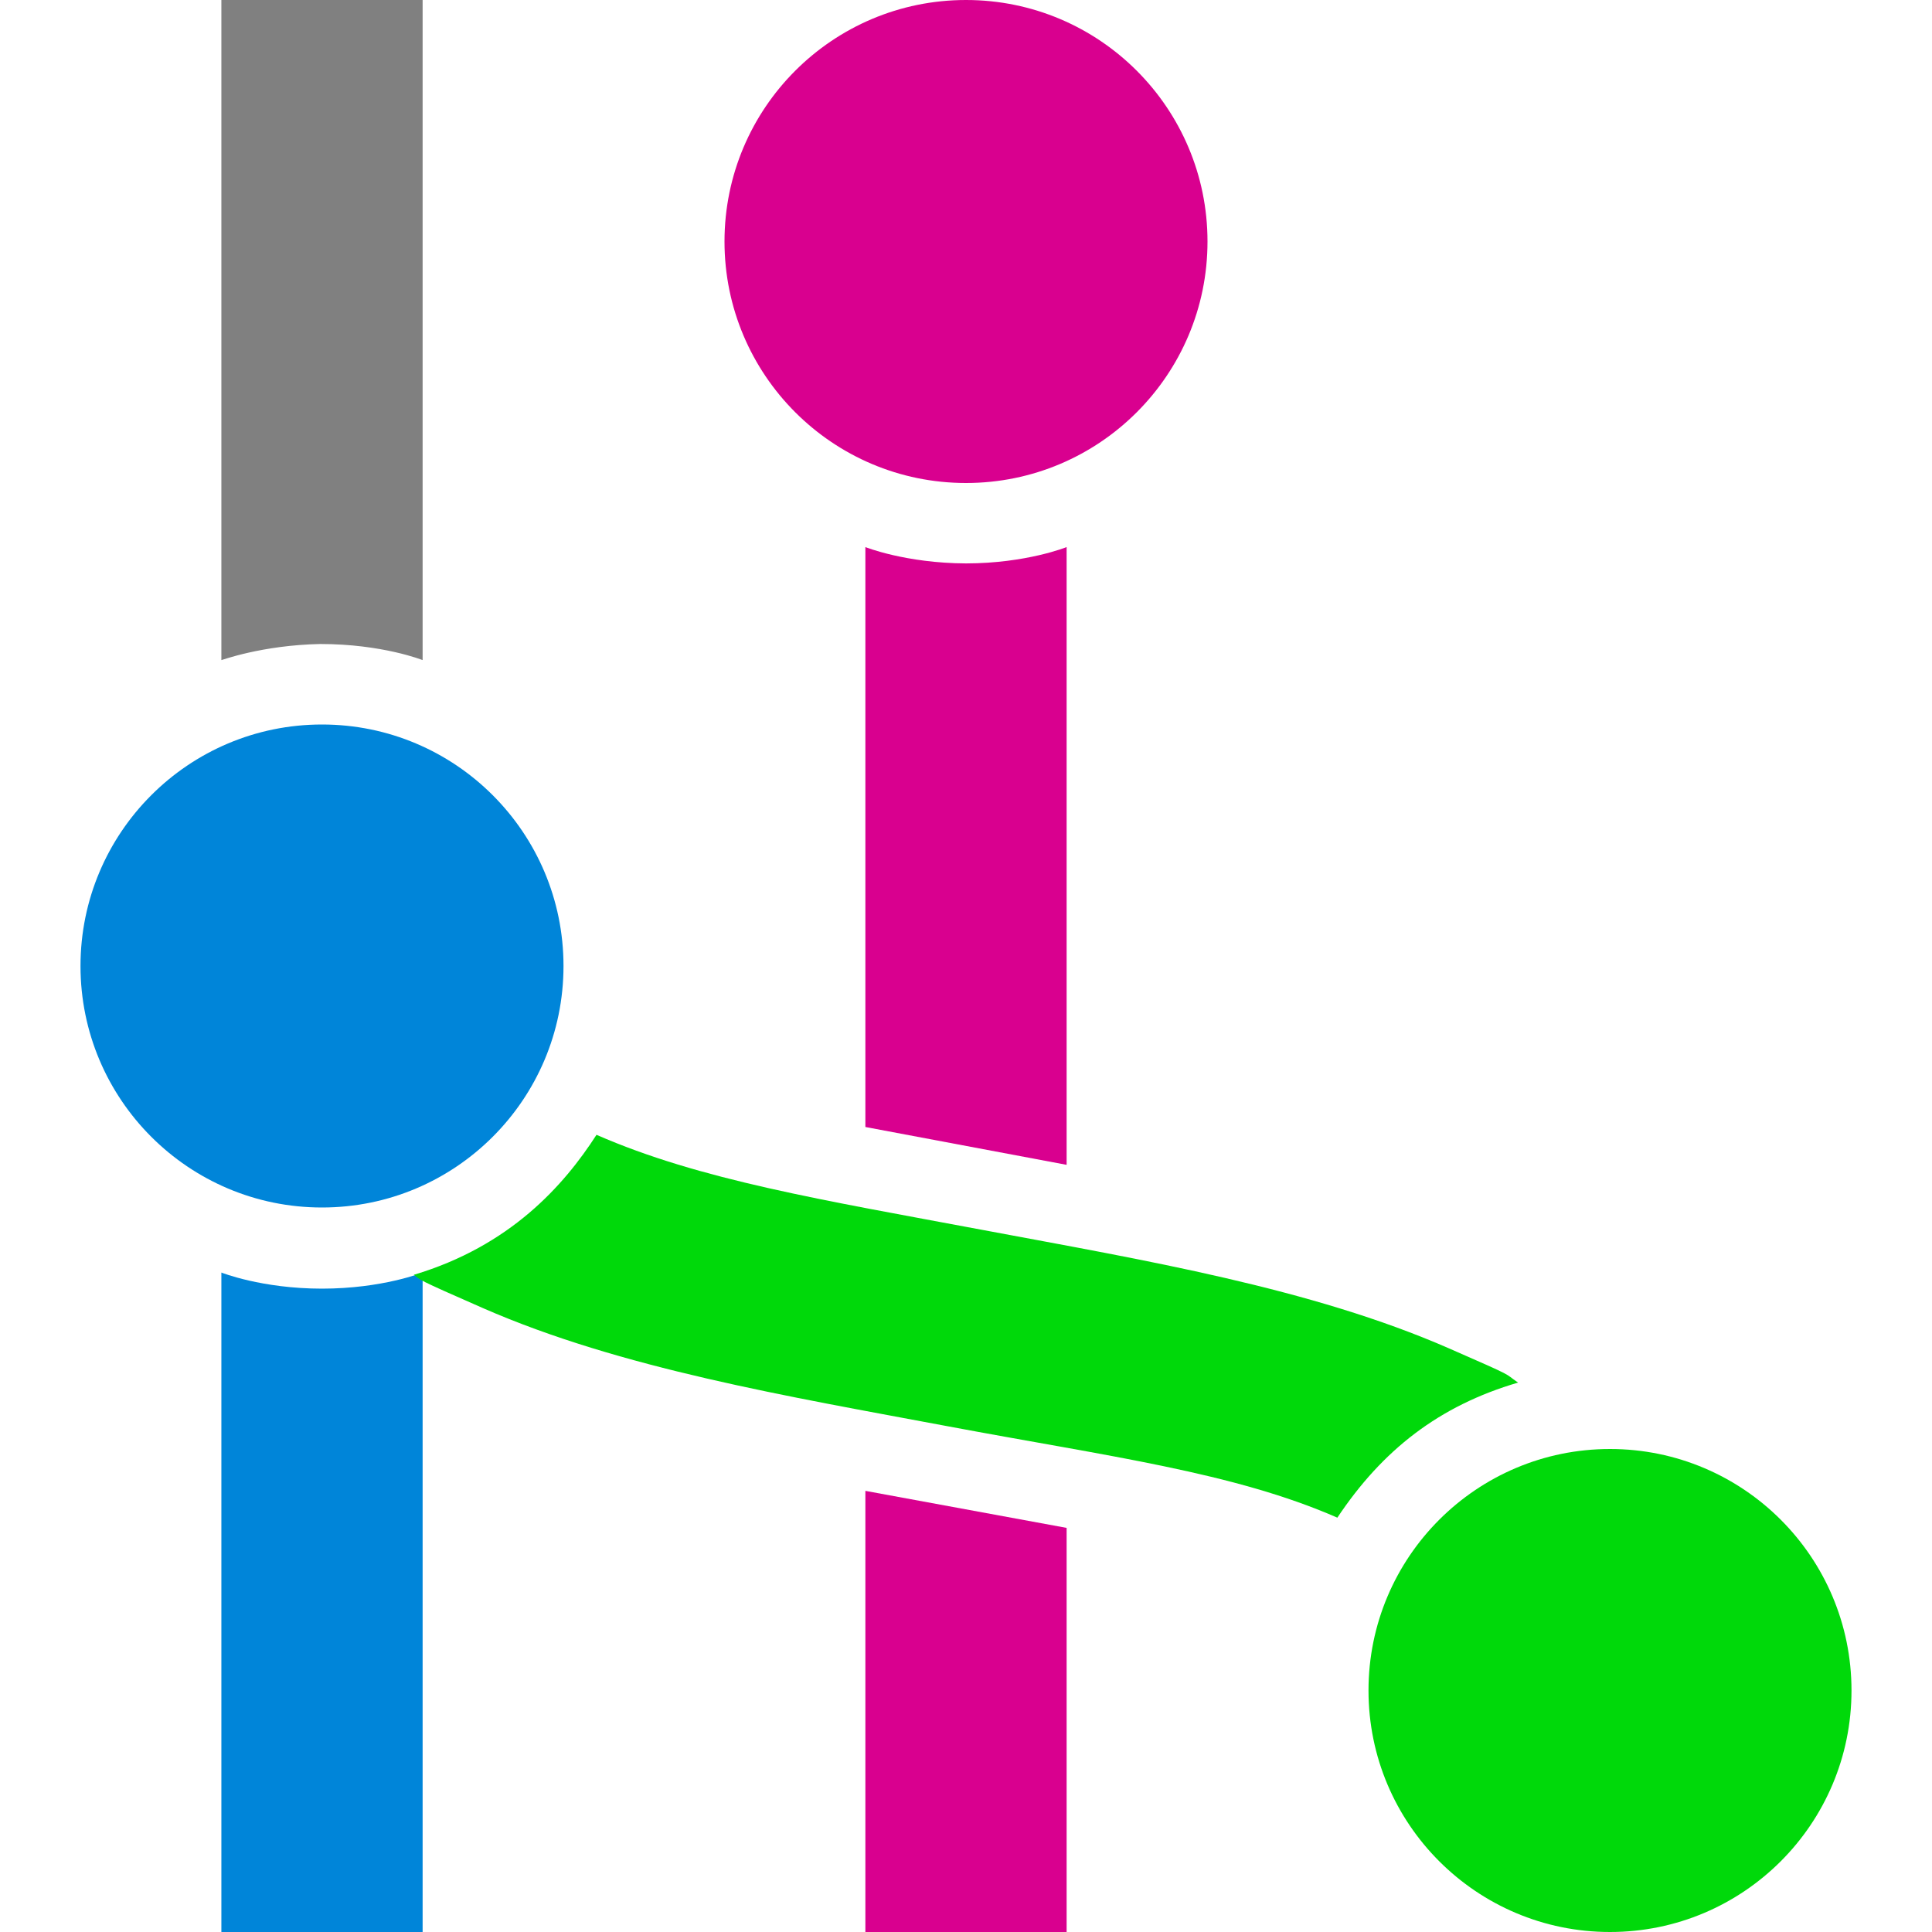
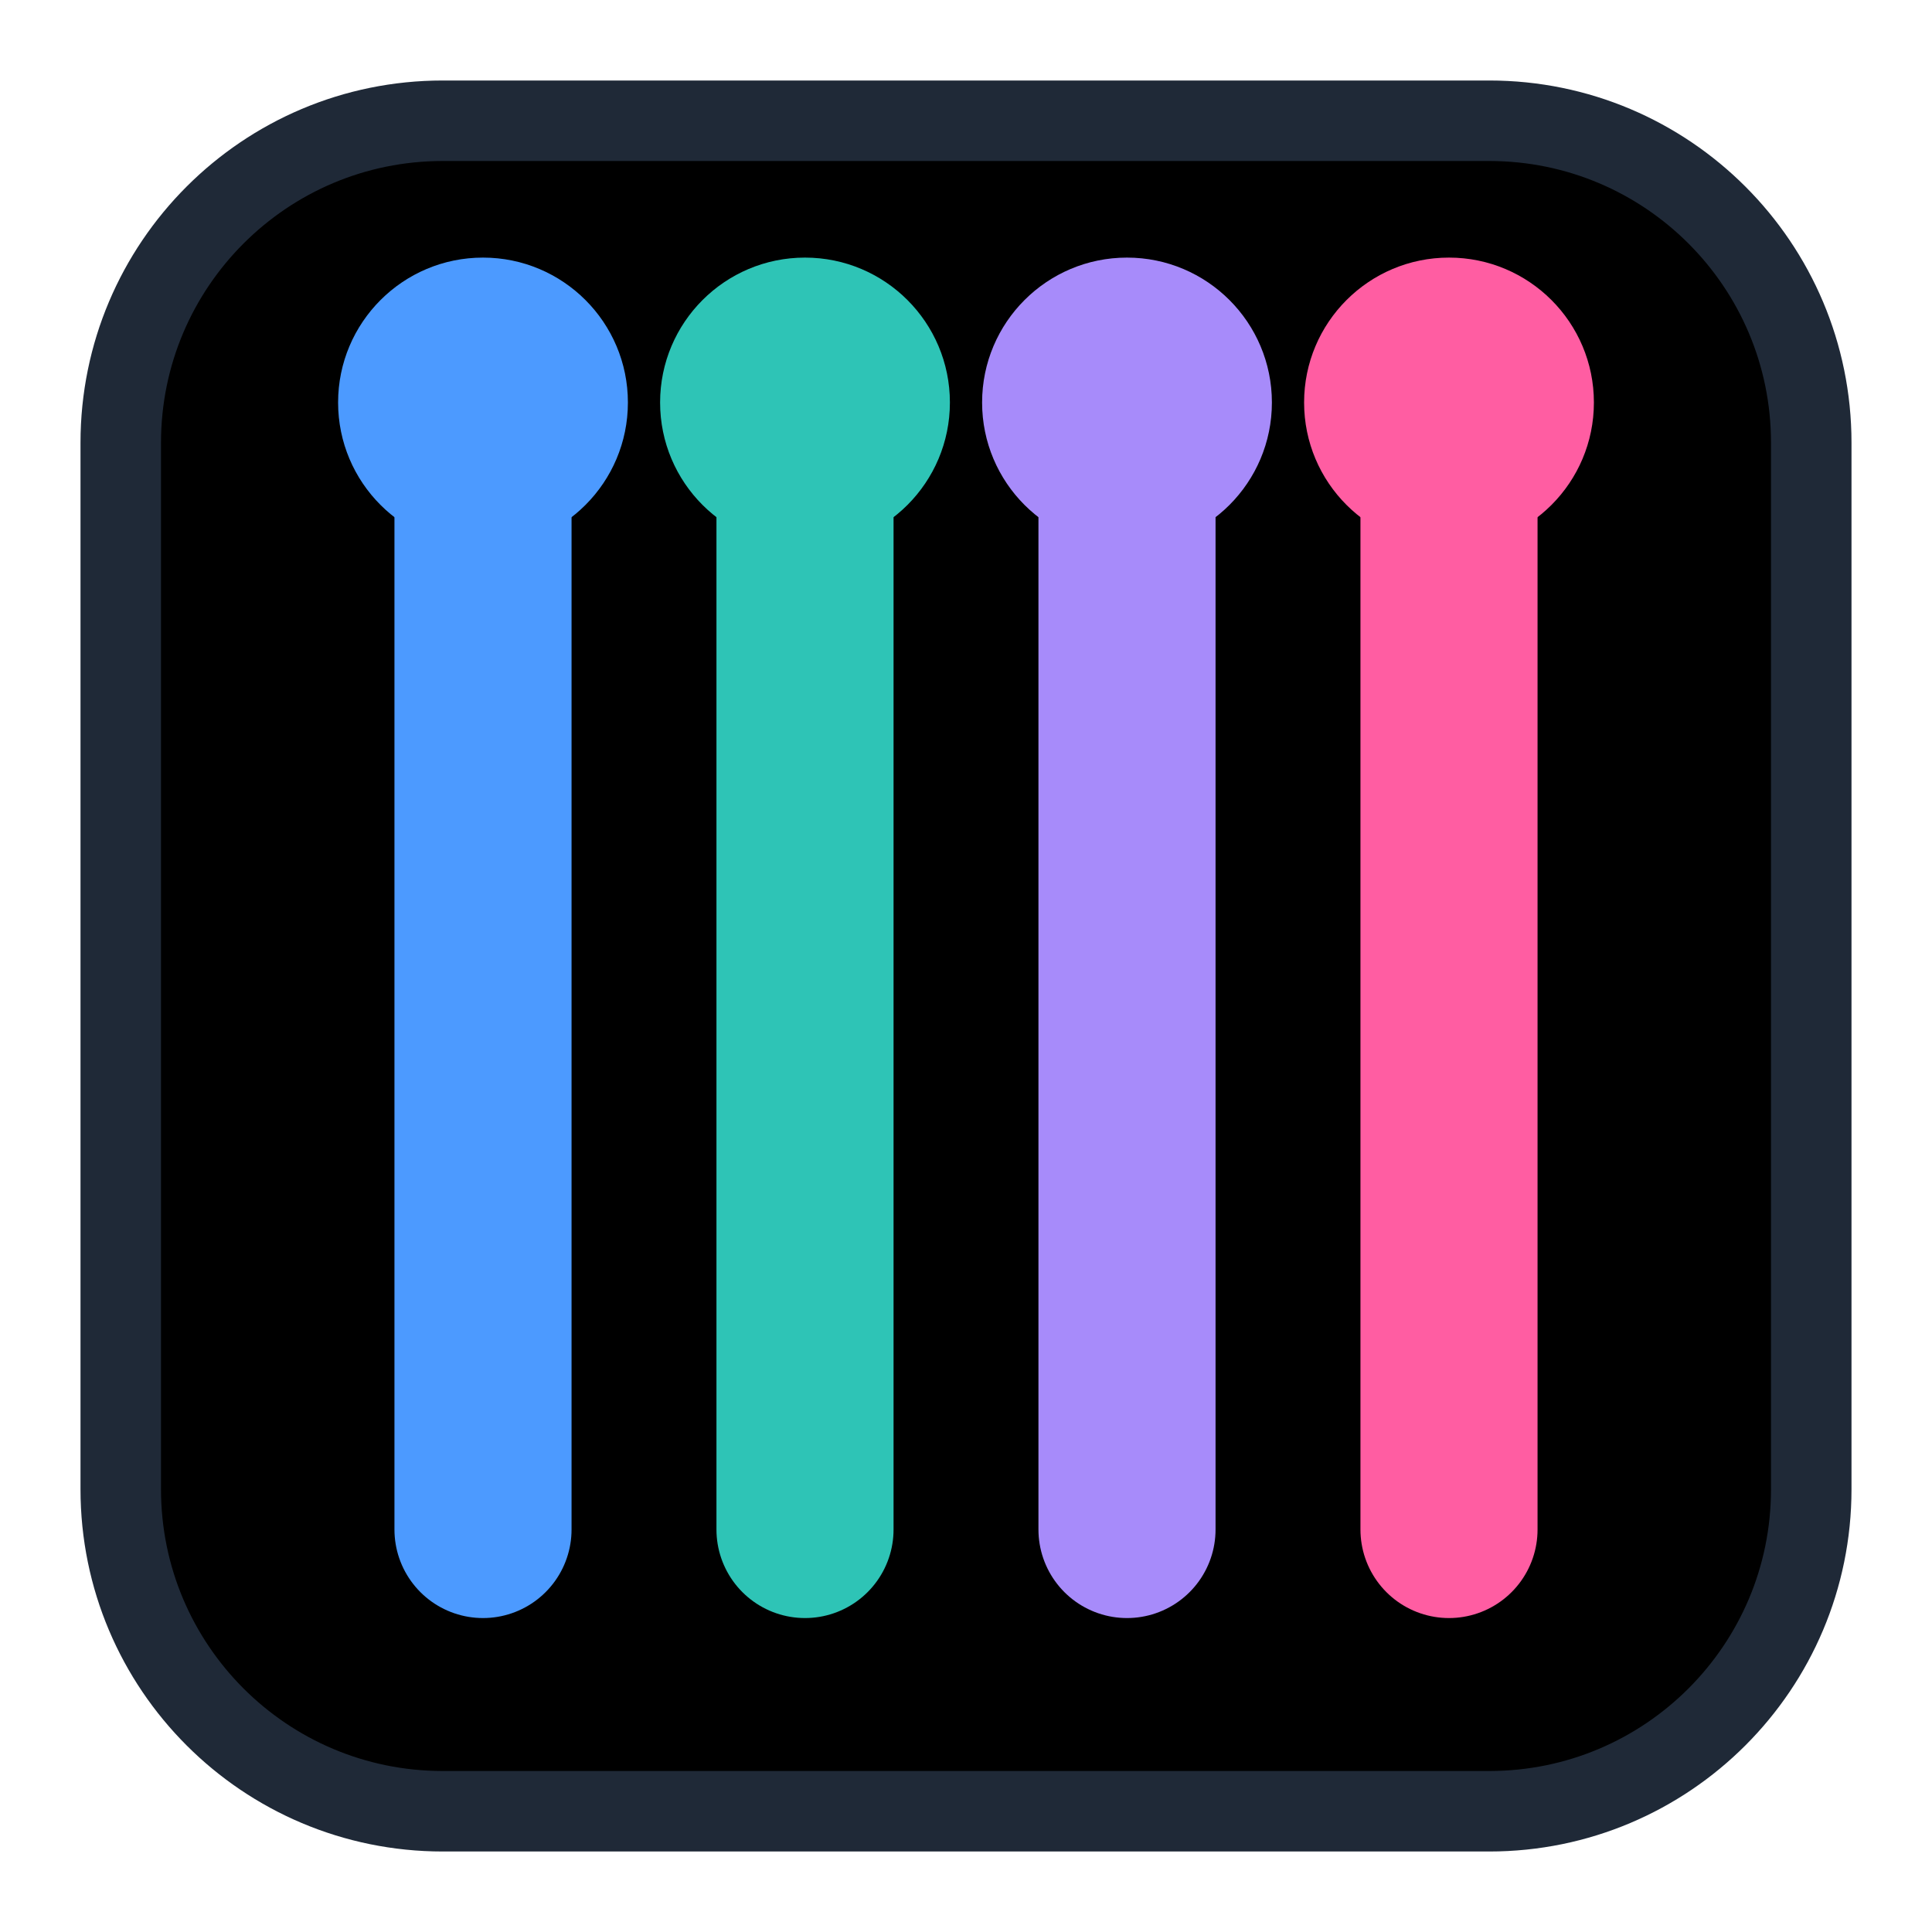
- <svg xmlns="http://www.w3.org/2000/svg" width="24" height="24">
-   <style>path,circle{fill-opacity:1;fill-rule:nonzero;stroke:none;}</style>
-   <path style="fill:#0085d9" d="m 2.75,15.808 c 0,0 0.5,0.2 1.25,0.2 0.75,0 1.25,-0.2 1.25,-0.2 l 0,8.192 -2.5,0 z" />
-   <path style="fill:#d9008f" d="m 10.75,6.796 c 0,0 0.5,0.2 1.25,0.203 0.75,-8.355e-4 1.25,-0.203 1.25,-0.203 L 13.25,14.47 10.75,14 z" />
-   <path style="fill:#d9008f" d="m 10.75,18.52 2.5,0.46 0,5.02 -2.5,0 z" />
-   <path style="fill:#808080" d="m 2.75,0 2.5,0 0,8.2 C 5.25,8.2 4.75,8 3.978,8 3.25,8.015 2.75,8.203 2.75,8.2 z" />
-   <path style="fill:#00d90a" d="M 5.141,15.836 C 5.235,15.906 5.143,15.875 6,16.25 c 1.714,0.75 3.781,1.094 5.781,1.469 2,0.375 3.546,0.571 4.832,1.134 0.56,-0.84 1.263,-1.39 2.245,-1.678 C 18.668,17.046 18.857,17.125 18,16.75 c -1.714,-0.75 -3.781,-1.094 -5.781,-1.469 -2,-0.375 -3.523,-0.621 -4.809,-1.184 -0.407,0.632 -1.074,1.382 -2.269,1.739 z" />
-   <circle style="fill:#0085d9" cx="4" cy="12" r="3" />
-   <circle style="fill:#d9008f" cx="12" cy="3" r="3" />
-   <circle style="fill:#00d90a" cx="20" cy="21" r="3" />
+ <svg xmlns="http://www.w3.org/2000/svg" width="24" height="24" viewBox="0 0 24 24">
+   <rect x="1.5" y="1.5" width="21" height="21" rx="4" fill="#000000" />
+   <rect x="1.5" y="1.5" width="21" height="21" rx="4" stroke="#1F2937" stroke-width="1" />
+   <line x1="6" y1="5" x2="6" y2="19" stroke="#4C9AFF" stroke-width="2.2" stroke-linecap="round" />
+   <line x1="10" y1="5" x2="10" y2="19" stroke="#2EC4B6" stroke-width="2.2" stroke-linecap="round" />
+   <line x1="14" y1="5" x2="14" y2="19" stroke="#A78BFA" stroke-width="2.2" stroke-linecap="round" />
+   <line x1="18" y1="5" x2="18" y2="19" stroke="#FF5DA2" stroke-width="2.2" stroke-linecap="round" />
+   <circle cx="6" cy="5" r="1.8" fill="#4C9AFF" />
+   <circle cx="10" cy="5" r="1.8" fill="#2EC4B6" />
+   <circle cx="14" cy="5" r="1.8" fill="#A78BFA" />
+   <circle cx="18" cy="5" r="1.8" fill="#FF5DA2" />
</svg>
